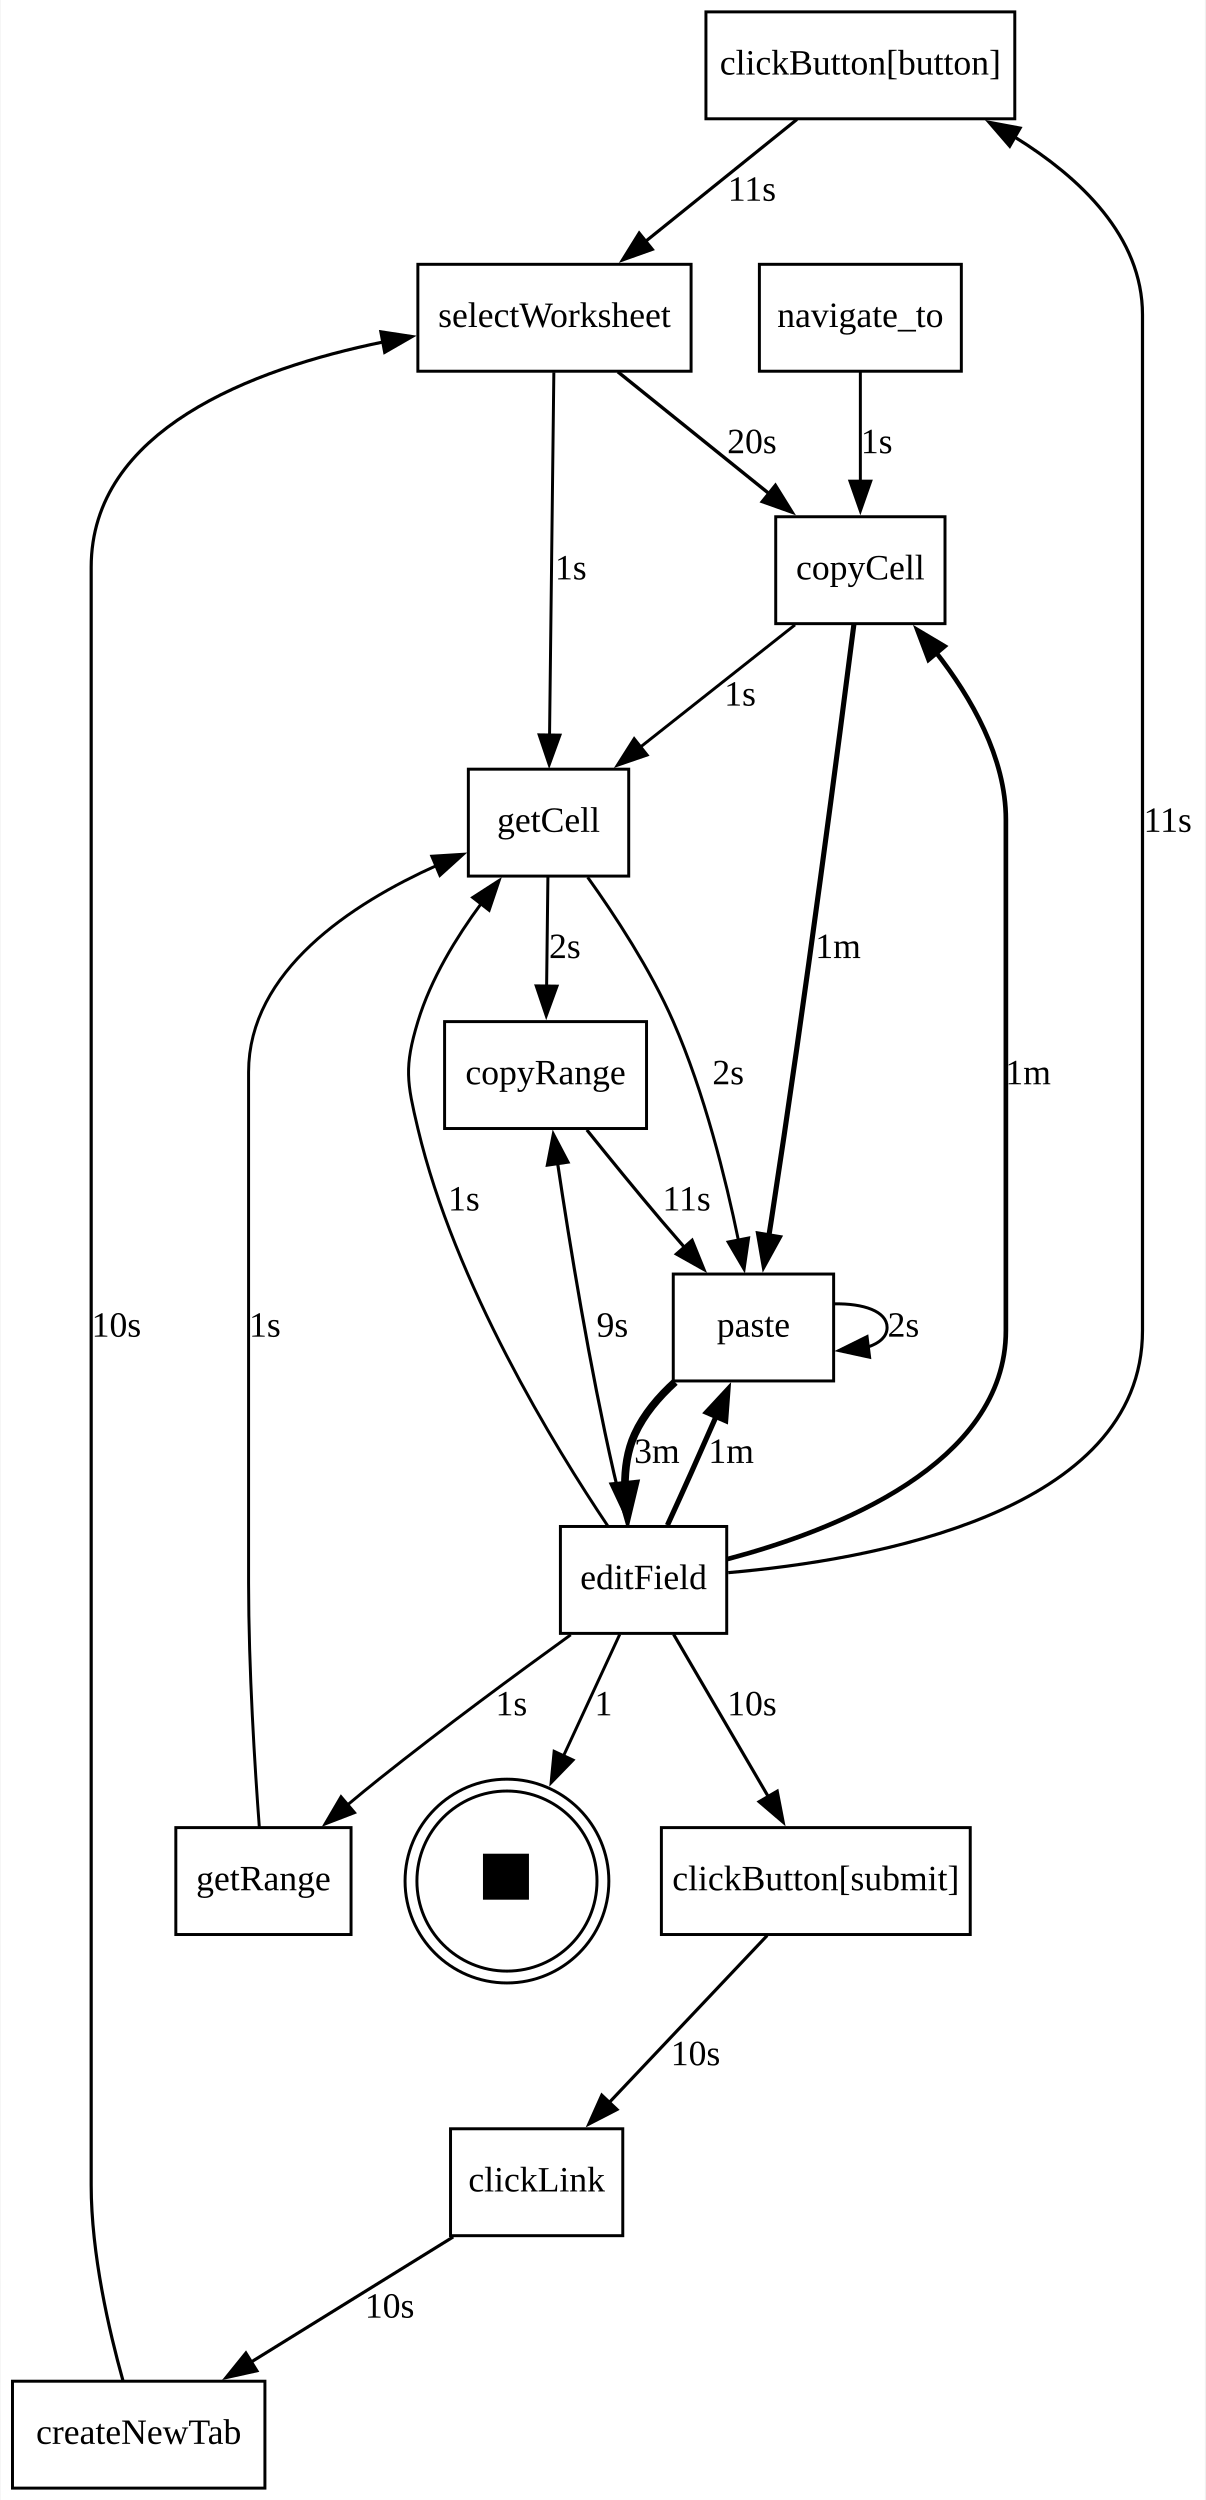
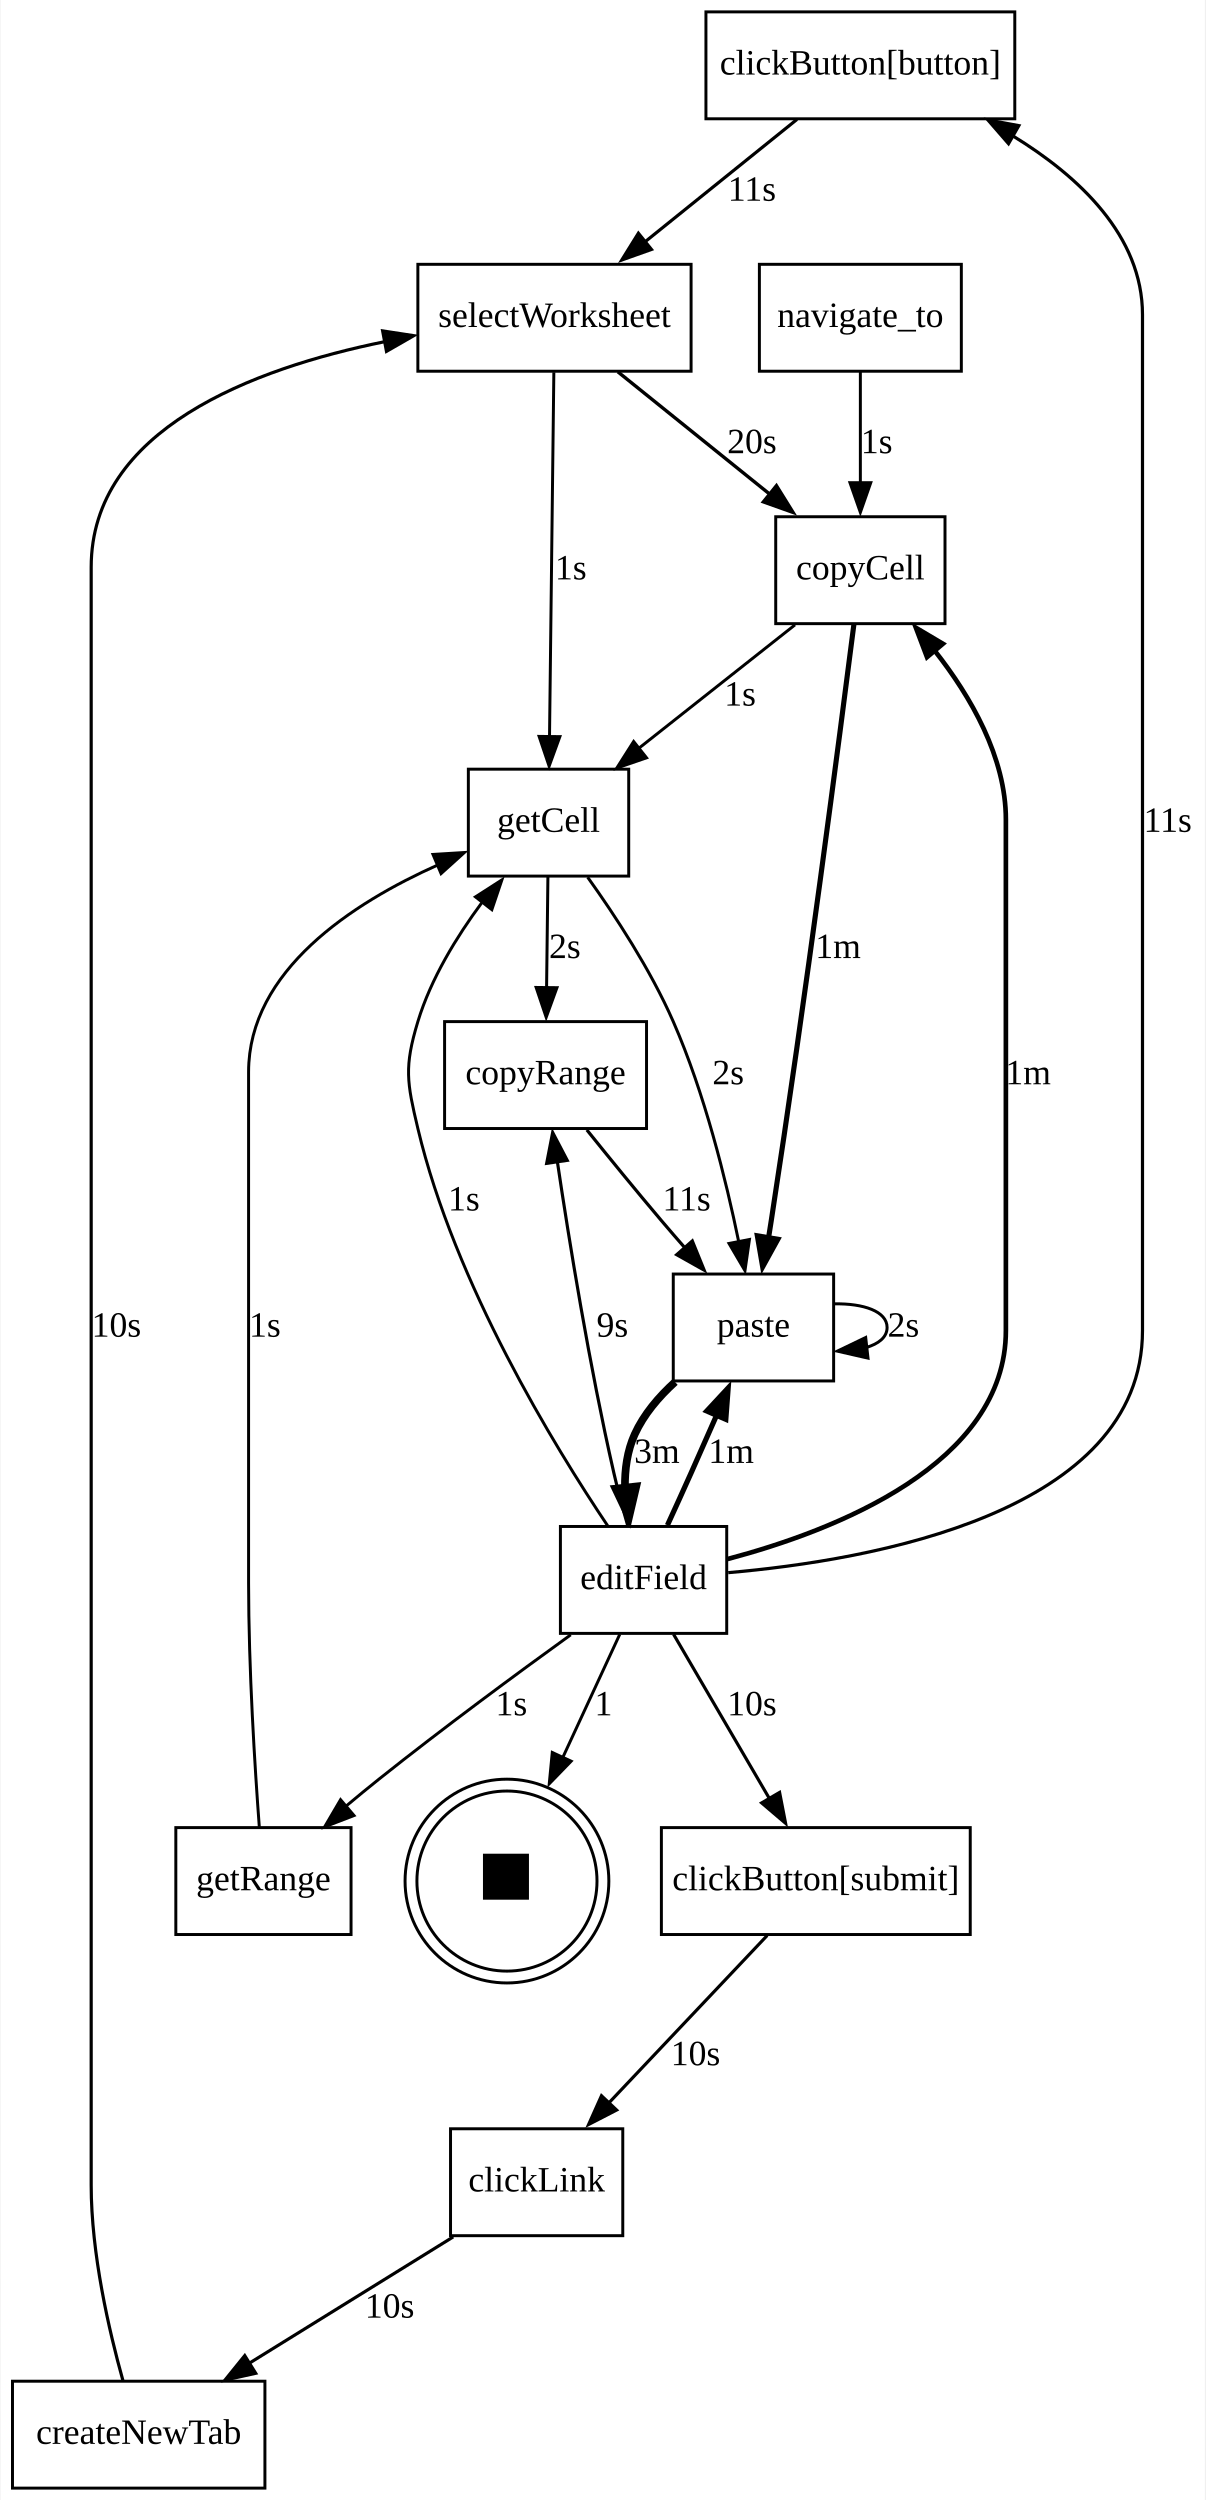
<svg xmlns="http://www.w3.org/2000/svg" width="406pt" height="842pt" viewBox="0.00 0.00 405.50 841.81">
  <g id="graph0" class="graph" transform="scale(1 1) rotate(0) translate(4 837.81)">
    <polygon fill="white" stroke="none" points="-4,4 -4,-837.81 401.5,-837.81 401.5,4 -4,4" />
    <g id="node1" class="node">
      <polygon fill="none" stroke="black" points="337.5,-833.81 233.5,-833.81 233.5,-797.81 337.5,-797.81 337.5,-833.81" />
      <text text-anchor="middle" x="285.5" y="-812.71" font-family="Times New Roman,serif" font-size="12.00">clickButton[button]</text>
    </g>
    <g id="node12" class="node">
      <polygon fill="none" stroke="black" points="228.5,-748.81 136.5,-748.81 136.5,-712.81 228.5,-712.81 228.5,-748.81" />
      <text text-anchor="middle" x="182.5" y="-727.71" font-family="Times New Roman,serif" font-size="12.00">selectWorksheet</text>
    </g>
    <g id="edge1" class="edge">
-       <path fill="none" stroke="black" stroke-width="1.08" d="M264.16,-797.61C249.34,-785.67 229.39,-769.59 212.91,-756.32" />
-       <polygon fill="black" stroke="black" stroke-width="1.08" points="215.42,-753.85 205.44,-750.3 211.03,-759.3 215.42,-753.85" />
+       <path fill="none" stroke="black" stroke-width="1.08" d="M264.16,-797.61C249.21,-785.56 229.02,-769.29 212.45,-755.95" />
+       <polygon fill="black" stroke="black" stroke-width="1.08" points="215.15,-753.82 205.17,-750.27 210.76,-759.27 215.15,-753.82" />
      <text text-anchor="middle" x="249" y="-770.21" font-family="Times New Roman,serif" font-size="12.00">11s</text>
    </g>
    <g id="node2" class="node">
      <polygon fill="none" stroke="black" points="322.5,-222.41 218.5,-222.41 218.5,-186.41 322.5,-186.41 322.5,-222.41" />
      <text text-anchor="middle" x="270.5" y="-201.31" font-family="Times New Roman,serif" font-size="12.00">clickButton[submit]</text>
    </g>
    <g id="node3" class="node">
      <polygon fill="none" stroke="black" points="205.5,-121 147.5,-121 147.5,-85 205.5,-85 205.5,-121" />
      <text text-anchor="middle" x="176.5" y="-99.9" font-family="Times New Roman,serif" font-size="12.00">clickLink</text>
    </g>
    <g id="edge2" class="edge">
-       <path fill="none" stroke="black" stroke-width="1.07" d="M254.13,-186.09C239.39,-170.51 217.54,-147.4 200.77,-129.67" />
-       <polygon fill="black" stroke="black" stroke-width="1.07" points="203.53,-127.49 194.11,-122.63 198.44,-132.3 203.53,-127.49" />
+       <path fill="none" stroke="black" stroke-width="1.07" d="M254.13,-186.09C239.26,-170.36 217.14,-146.98 200.31,-129.18" />
+       <polygon fill="black" stroke="black" stroke-width="1.07" points="203.42,-127.31 194,-122.45 198.33,-132.12 203.42,-127.31" />
      <text text-anchor="middle" x="230" y="-142.4" font-family="Times New Roman,serif" font-size="12.00">10s</text>
    </g>
    <g id="node6" class="node">
      <polygon fill="none" stroke="black" points="85,-36 0,-36 0,0 85,0 85,-36" />
      <text text-anchor="middle" x="42.5" y="-14.9" font-family="Times New Roman,serif" font-size="12.00">createNewTab</text>
    </g>
    <g id="edge3" class="edge">
-       <path fill="none" stroke="black" stroke-width="1.07" d="M148.41,-84.6C128.67,-72.37 102.03,-55.87 80.4,-42.48" />
-       <polygon fill="black" stroke="black" stroke-width="1.07" points="82.27,-39.52 71.93,-37.23 78.59,-45.47 82.27,-39.52" />
+       <path fill="none" stroke="black" stroke-width="1.07" d="M148.41,-84.6C128.49,-72.26 101.54,-55.57 79.82,-42.11" />
+       <polygon fill="black" stroke="black" stroke-width="1.07" points="81.9,-38.67 71.55,-36.38 78.21,-44.62 81.9,-38.67" />
      <text text-anchor="middle" x="127" y="-57.4" font-family="Times New Roman,serif" font-size="12.00">10s</text>
    </g>
    <g id="node4" class="node">
      <polygon fill="none" stroke="black" points="314,-663.81 257,-663.81 257,-627.81 314,-627.81 314,-663.81" />
      <text text-anchor="middle" x="285.5" y="-642.71" font-family="Times New Roman,serif" font-size="12.00">copyCell</text>
    </g>
    <g id="node8" class="node">
      <polygon fill="none" stroke="black" points="207.5,-578.81 153.5,-578.81 153.5,-542.81 207.5,-542.81 207.5,-578.81" />
      <text text-anchor="middle" x="180.5" y="-557.71" font-family="Times New Roman,serif" font-size="12.00">getCell</text>
    </g>
    <g id="edge4" class="edge">
-       <path fill="none" stroke="black" d="M263.49,-627.41C248.37,-615.46 228.08,-599.43 211.36,-586.2" />
-       <polygon fill="black" stroke="black" points="213.69,-583.58 203.67,-580.13 209.34,-589.07 213.69,-583.58" />
+       <path fill="none" stroke="black" d="M263.49,-627.41C248.23,-615.35 227.71,-599.13 210.89,-585.84" />
+       <polygon fill="black" stroke="black" points="213.5,-582.64 203.48,-579.19 209.16,-588.13 213.5,-582.64" />
      <text text-anchor="middle" x="245" y="-600.21" font-family="Times New Roman,serif" font-size="12.00">1s</text>
    </g>
    <g id="node11" class="node">
      <polygon fill="none" stroke="black" points="276.5,-408.81 222.5,-408.81 222.5,-372.81 276.5,-372.81 276.5,-408.81" />
      <text text-anchor="middle" x="249.5" y="-387.71" font-family="Times New Roman,serif" font-size="12.00">paste</text>
    </g>
    <g id="edge5" class="edge">
-       <path fill="none" stroke="black" stroke-width="1.73" d="M283.32,-627.54C278.62,-590.64 267.02,-501.38 255.5,-426.81 255.24,-425.11 254.96,-423.37 254.68,-421.6" />
-       <polygon fill="black" stroke="black" stroke-width="1.73" points="258.14,-421.11 253.04,-411.82 251.24,-422.26 258.14,-421.11" />
+       <path fill="none" stroke="black" stroke-width="1.73" d="M283.32,-627.54C278.62,-590.64 267.02,-501.38 255.5,-426.81 255.21,-424.93 254.9,-423 254.59,-421.05" />
+       <polygon fill="black" stroke="black" stroke-width="1.73" points="257.71,-420.52 252.6,-411.24 250.81,-421.68 257.71,-420.52" />
      <text text-anchor="middle" x="278" y="-515.21" font-family="Times New Roman,serif" font-size="12.00">1m</text>
    </g>
    <g id="node5" class="node">
      <polygon fill="none" stroke="black" points="213.5,-493.81 145.5,-493.81 145.5,-457.81 213.5,-457.81 213.5,-493.81" />
      <text text-anchor="middle" x="179.5" y="-472.71" font-family="Times New Roman,serif" font-size="12.00">copyRange</text>
    </g>
    <g id="edge6" class="edge">
-       <path fill="none" stroke="black" stroke-width="1.08" d="M193.4,-457.34C200.77,-448.17 210.03,-436.8 218.5,-426.81 221.05,-423.81 223.74,-420.69 226.43,-417.61" />
-       <polygon fill="black" stroke="black" stroke-width="1.08" points="228.84,-420.17 232.82,-410.35 223.58,-415.54 228.84,-420.17" />
+       <path fill="none" stroke="black" stroke-width="1.08" d="M193.4,-457.34C200.77,-448.17 210.03,-436.8 218.5,-426.81 221.12,-423.72 223.9,-420.5 226.68,-417.33" />
+       <polygon fill="black" stroke="black" stroke-width="1.08" points="228.91,-419.95 232.9,-410.13 223.66,-415.32 228.91,-419.95" />
      <text text-anchor="middle" x="227" y="-430.21" font-family="Times New Roman,serif" font-size="12.00">11s</text>
    </g>
    <g id="edge7" class="edge">
-       <path fill="none" stroke="black" stroke-width="1.07" d="M37.17,-36.3C32.52,-52.96 26.5,-78.96 26.5,-102 26.5,-646.81 26.5,-646.81 26.5,-646.81 26.5,-692.95 80.35,-713.53 124.77,-722.65" />
-       <polygon fill="black" stroke="black" stroke-width="1.07" points="124.05,-726.07 134.53,-724.48 125.34,-719.19 124.05,-726.07" />
+       <path fill="none" stroke="black" stroke-width="1.07" d="M37.17,-36.3C32.52,-52.96 26.5,-78.96 26.5,-102 26.5,-646.81 26.5,-646.81 26.5,-646.81 26.5,-693.15 80.81,-713.7 125.34,-722.76" />
+       <polygon fill="black" stroke="black" stroke-width="1.07" points="124.64,-726.38 135.12,-724.78 125.93,-719.5 124.64,-726.38" />
      <text text-anchor="middle" x="35" y="-387.71" font-family="Times New Roman,serif" font-size="12.00">10s</text>
    </g>
    <g id="node7" class="node">
      <polygon fill="none" stroke="black" points="240.5,-323.81 184.5,-323.81 184.5,-287.81 240.5,-287.81 240.5,-323.81" />
      <text text-anchor="middle" x="212.5" y="-302.71" font-family="Times New Roman,serif" font-size="12.00">editField</text>
    </g>
    <g id="edge8" class="edge">
-       <path fill="none" stroke="black" stroke-width="1.08" d="M241,-308.26C288.93,-312.39 380.5,-328.33 380.5,-389.81 380.5,-731.81 380.5,-731.81 380.5,-731.81 380.5,-758.14 359.55,-778.04 337.33,-791.75" />
-       <polygon fill="black" stroke="black" stroke-width="1.08" points="335.79,-788.6 328.86,-796.62 339.27,-794.67 335.79,-788.6" />
+       <path fill="none" stroke="black" stroke-width="1.08" d="M241,-308.26C288.93,-312.39 380.5,-328.33 380.5,-389.81 380.5,-731.81 380.5,-731.81 380.5,-731.81 380.5,-758.37 359.18,-778.4 336.73,-792.12" />
+       <polygon fill="black" stroke="black" stroke-width="1.08" points="335.39,-789.43 328.44,-797.43 338.86,-795.5 335.39,-789.43" />
      <text text-anchor="middle" x="389" y="-557.71" font-family="Times New Roman,serif" font-size="12.00">11s</text>
    </g>
    <g id="edge9" class="edge">
-       <path fill="none" stroke="black" stroke-width="1.07" d="M222.6,-287.5C231.45,-272.34 244.45,-250.06 254.67,-232.53" />
-       <polygon fill="black" stroke="black" stroke-width="1.07" points="257.49,-234.66 259.5,-224.25 251.44,-231.13 257.49,-234.66" />
+       <path fill="none" stroke="black" stroke-width="1.07" d="M222.6,-287.5C231.53,-272.2 244.69,-249.64 254.96,-232.04" />
+       <polygon fill="black" stroke="black" stroke-width="1.07" points="258.3,-234.26 260.32,-223.86 252.26,-230.73 258.3,-234.26" />
      <text text-anchor="middle" x="249" y="-260.21" font-family="Times New Roman,serif" font-size="12.00">10s</text>
    </g>
    <g id="edge10" class="edge">
-       <path fill="none" stroke="black" stroke-width="1.57" d="M240.8,-312.85C276.84,-322.4 334.5,-344.72 334.5,-389.81 334.5,-561.81 334.5,-561.81 334.5,-561.81 334.5,-582.68 322.88,-602.91 310.95,-618.17" />
-       <polygon fill="black" stroke="black" stroke-width="1.57" points="308.46,-615.7 304.72,-625.61 313.82,-620.19 308.46,-615.7" />
+       <path fill="none" stroke="black" stroke-width="1.57" d="M240.8,-312.85C276.84,-322.4 334.5,-344.72 334.5,-389.81 334.5,-561.81 334.5,-561.81 334.5,-561.81 334.5,-582.87 322.65,-603.29 310.61,-618.6" />
+       <polygon fill="black" stroke="black" stroke-width="1.57" points="307.94,-616.53 304.19,-626.44 313.3,-621.03 307.94,-616.53" />
      <text text-anchor="middle" x="342" y="-472.71" font-family="Times New Roman,serif" font-size="12.00">1m</text>
    </g>
    <g id="edge11" class="edge">
-       <path fill="none" stroke="black" stroke-width="1.06" d="M207.15,-324.16C205.52,-329.76 203.82,-336.02 202.5,-341.81 194.35,-377.47 187.59,-419.09 183.55,-446.15" />
-       <polygon fill="black" stroke="black" stroke-width="1.06" points="180.11,-445.49 182.12,-455.89 187.04,-446.5 180.11,-445.49" />
+       <path fill="none" stroke="black" stroke-width="1.06" d="M207.15,-324.16C205.52,-329.76 203.82,-336.02 202.5,-341.81 194.27,-377.79 187.46,-419.84 183.44,-446.87" />
+       <polygon fill="black" stroke="black" stroke-width="1.06" points="179.87,-446.08 181.89,-456.48 186.8,-447.09 179.87,-446.08" />
      <text text-anchor="middle" x="202" y="-387.71" font-family="Times New Roman,serif" font-size="12.00">9s</text>
    </g>
    <g id="edge12" class="edge">
-       <path fill="none" stroke="black" d="M200.51,-323.9C182.41,-350.85 148.91,-405.56 136.5,-457.81 132.8,-473.38 131.86,-478.5 136.5,-493.81 140.83,-508.12 149.41,-522.17 157.85,-533.6" />
-       <polygon fill="black" stroke="black" points="154.97,-535.6 163.87,-541.34 160.49,-531.3 154.97,-535.6" />
+       <path fill="none" stroke="black" d="M200.51,-323.9C182.41,-350.85 148.91,-405.56 136.5,-457.81 132.8,-473.38 131.86,-478.5 136.5,-493.81 140.88,-508.27 149.58,-522.45 158.1,-533.94" />
+       <polygon fill="black" stroke="black" points="155.89,-535.81 164.8,-541.53 161.41,-531.5 155.89,-535.81" />
      <text text-anchor="middle" x="152" y="-430.21" font-family="Times New Roman,serif" font-size="12.00">1s</text>
    </g>
    <g id="node9" class="node">
      <polygon fill="none" stroke="black" points="114,-222.41 55,-222.41 55,-186.41 114,-186.41 114,-222.41" />
      <text text-anchor="middle" x="84.5" y="-201.31" font-family="Times New Roman,serif" font-size="12.00">getRange</text>
    </g>
    <g id="edge13" class="edge">
-       <path fill="none" stroke="black" d="M187.98,-287.34C169.9,-274.29 144.86,-255.84 123.5,-238.81 119.99,-236.01 116.36,-233.03 112.78,-230.03" />
-       <polygon fill="black" stroke="black" points="115.16,-227.46 105.27,-223.65 110.63,-232.79 115.16,-227.46" />
+       <path fill="none" stroke="black" d="M187.98,-287.34C169.9,-274.29 144.86,-255.84 123.5,-238.81 119.89,-235.93 116.15,-232.86 112.47,-229.77" />
+       <polygon fill="black" stroke="black" points="115,-226.48 105.11,-222.67 110.47,-231.81 115,-226.48" />
      <text text-anchor="middle" x="168" y="-260.21" font-family="Times New Roman,serif" font-size="12.00">1s</text>
    </g>
    <g id="edge14" class="edge">
-       <path fill="none" stroke="black" stroke-width="1.76" d="M220.53,-324.23C223.1,-329.84 225.94,-336.08 228.5,-341.81 231.26,-347.98 234.19,-354.62 236.96,-360.93" />
-       <polygon fill="black" stroke="black" stroke-width="1.76" points="233.71,-362.24 240.92,-370.01 240.13,-359.44 233.71,-362.24" />
+       <path fill="none" stroke="black" stroke-width="1.76" d="M220.53,-324.23C223.1,-329.84 225.94,-336.08 228.5,-341.81 231.4,-348.3 234.49,-355.3 237.38,-361.9" />
+       <polygon fill="black" stroke="black" stroke-width="1.76" points="233.78,-362.69 240.99,-370.45 240.19,-359.89 233.78,-362.69" />
      <text text-anchor="middle" x="242" y="-345.21" font-family="Times New Roman,serif" font-size="12.00">1m</text>
    </g>
    <g id="node13" class="node">
      <ellipse fill="none" stroke="black" cx="166.5" cy="-204.41" rx="30.32" ry="30.32" />
      <ellipse fill="none" stroke="black" cx="166.5" cy="-204.41" rx="34.31" ry="34.31" />
      <text text-anchor="start" x="156.5" y="-196.31" font-family="Times New Roman,serif" font-size="32.00">■</text>
    </g>
    <g id="edge23" class="edge">
-       <path fill="none" stroke="black" d="M204.49,-287.5C199.23,-276.13 192.11,-260.75 185.46,-246.38" />
-       <polygon fill="black" stroke="black" points="188.75,-245.15 181.37,-237.54 182.39,-248.09 188.75,-245.15" />
+       <path fill="none" stroke="black" d="M204.49,-287.5C199.18,-276.02 191.97,-260.45 185.27,-245.96" />
+       <polygon fill="black" stroke="black" points="188.11,-244.77 180.74,-237.17 181.76,-247.71 188.11,-244.77" />
      <text text-anchor="middle" x="199" y="-260.21" font-family="Times New Roman,serif" font-size="12.00">1</text>
    </g>
    <g id="edge15" class="edge">
-       <path fill="none" stroke="black" stroke-width="1.01" d="M180.29,-542.61C180.16,-531.89 179.99,-517.83 179.85,-505.45" />
-       <polygon fill="black" stroke="black" stroke-width="1.01" points="183.35,-505.75 179.73,-495.8 176.35,-505.84 183.35,-505.75" />
+       <path fill="none" stroke="black" stroke-width="1.01" d="M180.29,-542.61C180.16,-531.78 179.99,-517.54 179.84,-505.07" />
+       <polygon fill="black" stroke="black" stroke-width="1.01" points="183.33,-505.23 179.71,-495.27 176.33,-505.31 183.33,-505.23" />
      <text text-anchor="middle" x="186" y="-515.21" font-family="Times New Roman,serif" font-size="12.00">2s</text>
    </g>
    <g id="edge16" class="edge">
-       <path fill="none" stroke="black" stroke-width="1.01" d="M193.66,-542.44C202.86,-529.59 214.82,-511.35 222.5,-493.81 232.94,-469.97 240.11,-441.16 244.42,-420.25" />
-       <polygon fill="black" stroke="black" stroke-width="1.01" points="247.86,-420.94 246.34,-410.45 240.99,-419.59 247.86,-420.94" />
+       <path fill="none" stroke="black" stroke-width="1.01" d="M193.66,-542.44C202.86,-529.59 214.82,-511.35 222.5,-493.81 233.04,-469.74 240.24,-440.62 244.54,-419.67" />
+       <polygon fill="black" stroke="black" stroke-width="1.01" points="248.15,-420.44 246.64,-409.95 241.28,-419.1 248.15,-420.44" />
      <text text-anchor="middle" x="241" y="-472.71" font-family="Times New Roman,serif" font-size="12.00">2s</text>
    </g>
    <g id="edge17" class="edge">
-       <path fill="none" stroke="black" d="M83.11,-222.63C81.63,-242.44 79.5,-275.95 79.5,-304.81 79.5,-476.81 79.5,-476.81 79.5,-476.81 79.5,-510.87 114.21,-533.52 142.93,-546.43" />
-       <polygon fill="black" stroke="black" points="141.2,-549.5 151.77,-550.16 143.92,-543.05 141.2,-549.5" />
+       <path fill="none" stroke="black" d="M83.11,-222.63C81.63,-242.44 79.5,-275.95 79.5,-304.81 79.5,-476.81 79.5,-476.81 79.5,-476.81 79.5,-511.02 114.51,-533.72 143.31,-546.6" />
+       <polygon fill="black" stroke="black" points="141.59,-550.1 152.17,-550.75 144.31,-543.65 141.59,-550.1" />
      <text text-anchor="middle" x="85" y="-387.71" font-family="Times New Roman,serif" font-size="12.00">1s</text>
    </g>
    <g id="node10" class="node">
      <polygon fill="none" stroke="black" points="319.5,-748.81 251.5,-748.81 251.5,-712.81 319.5,-712.81 319.5,-748.81" />
      <text text-anchor="middle" x="285.5" y="-727.71" font-family="Times New Roman,serif" font-size="12.00">navigate_to</text>
    </g>
    <g id="edge18" class="edge">
-       <path fill="none" stroke="black" d="M285.5,-712.61C285.5,-701.89 285.5,-687.83 285.5,-675.45" />
-       <polygon fill="black" stroke="black" points="289,-675.79 285.5,-665.79 282,-675.79 289,-675.79" />
+       <path fill="none" stroke="black" d="M285.5,-712.61C285.5,-701.78 285.5,-687.54 285.5,-675.07" />
+       <polygon fill="black" stroke="black" points="289,-675.27 285.5,-665.27 282,-675.27 289,-675.27" />
      <text text-anchor="middle" x="291" y="-685.21" font-family="Times New Roman,serif" font-size="12.00">1s</text>
    </g>
    <g id="edge19" class="edge">
-       <path fill="none" stroke="black" stroke-width="2.6" d="M223.1,-372.46C217.6,-367.47 212.55,-361.53 209.5,-354.81 207.05,-349.42 206.19,-343.34 206.23,-337.36" />
-       <polygon fill="black" stroke="black" stroke-width="2.6" points="209.66,-338.18 207.2,-327.88 202.7,-337.47 209.66,-338.18" />
+       <path fill="none" stroke="black" stroke-width="2.6" d="M223.1,-372.46C217.6,-367.47 212.55,-361.53 209.5,-354.81 206.99,-349.27 206.15,-343 206.23,-336.86" />
+       <polygon fill="black" stroke="black" stroke-width="2.6" points="210.03,-337.28 207.6,-326.96 203.06,-336.54 210.03,-337.28" />
      <text text-anchor="middle" x="217" y="-345.21" font-family="Times New Roman,serif" font-size="12.00">3m</text>
    </g>
    <g id="edge20" class="edge">
-       <path fill="none" stroke="black" stroke-width="1.01" d="M276.74,-398.77C286.52,-398.94 294.5,-396.29 294.5,-390.81 294.5,-387.73 291.98,-385.54 288.03,-384.25" />
-       <polygon fill="black" stroke="black" stroke-width="1.01" points="288.61,-380.79 278.25,-383.04 287.75,-387.74 288.61,-380.79" />
+       <path fill="none" stroke="black" stroke-width="1.01" d="M276.74,-398.77C286.52,-398.94 294.5,-396.29 294.5,-390.81 294.5,-387.56 291.69,-385.3 287.36,-384.04" />
+       <polygon fill="black" stroke="black" stroke-width="1.01" points="288.07,-380.49 277.74,-382.85 287.29,-387.44 288.07,-380.49" />
      <text text-anchor="middle" x="300" y="-387.71" font-family="Times New Roman,serif" font-size="12.00">2s</text>
    </g>
    <g id="edge21" class="edge">
-       <path fill="none" stroke="black" stroke-width="1.15" d="M203.84,-712.61C218.66,-700.67 238.61,-684.59 255.09,-671.32" />
-       <polygon fill="black" stroke="black" stroke-width="1.15" points="256.89,-674.36 262.48,-665.36 252.5,-668.91 256.89,-674.36" />
+       <path fill="none" stroke="black" stroke-width="1.15" d="M203.84,-712.61C218.79,-700.56 238.98,-684.29 255.55,-670.95" />
+       <polygon fill="black" stroke="black" stroke-width="1.15" points="257.24,-674.27 262.83,-665.27 252.85,-668.82 257.24,-674.27" />
      <text text-anchor="middle" x="249" y="-685.21" font-family="Times New Roman,serif" font-size="12.00">20s</text>
    </g>
    <g id="edge22" class="edge">
-       <path fill="none" stroke="black" d="M182.29,-712.46C181.95,-683.52 181.25,-625.1 180.84,-590.12" />
-       <polygon fill="black" stroke="black" points="184.34,-590.28 180.72,-580.33 177.34,-590.37 184.34,-590.28" />
+       <path fill="none" stroke="black" d="M182.29,-712.46C181.95,-683.39 181.25,-624.59 180.83,-589.66" />
+       <polygon fill="black" stroke="black" points="184.32,-589.77 180.7,-579.81 177.32,-589.85 184.32,-589.77" />
      <text text-anchor="middle" x="188" y="-642.71" font-family="Times New Roman,serif" font-size="12.00">1s</text>
    </g>
  </g>
</svg>
